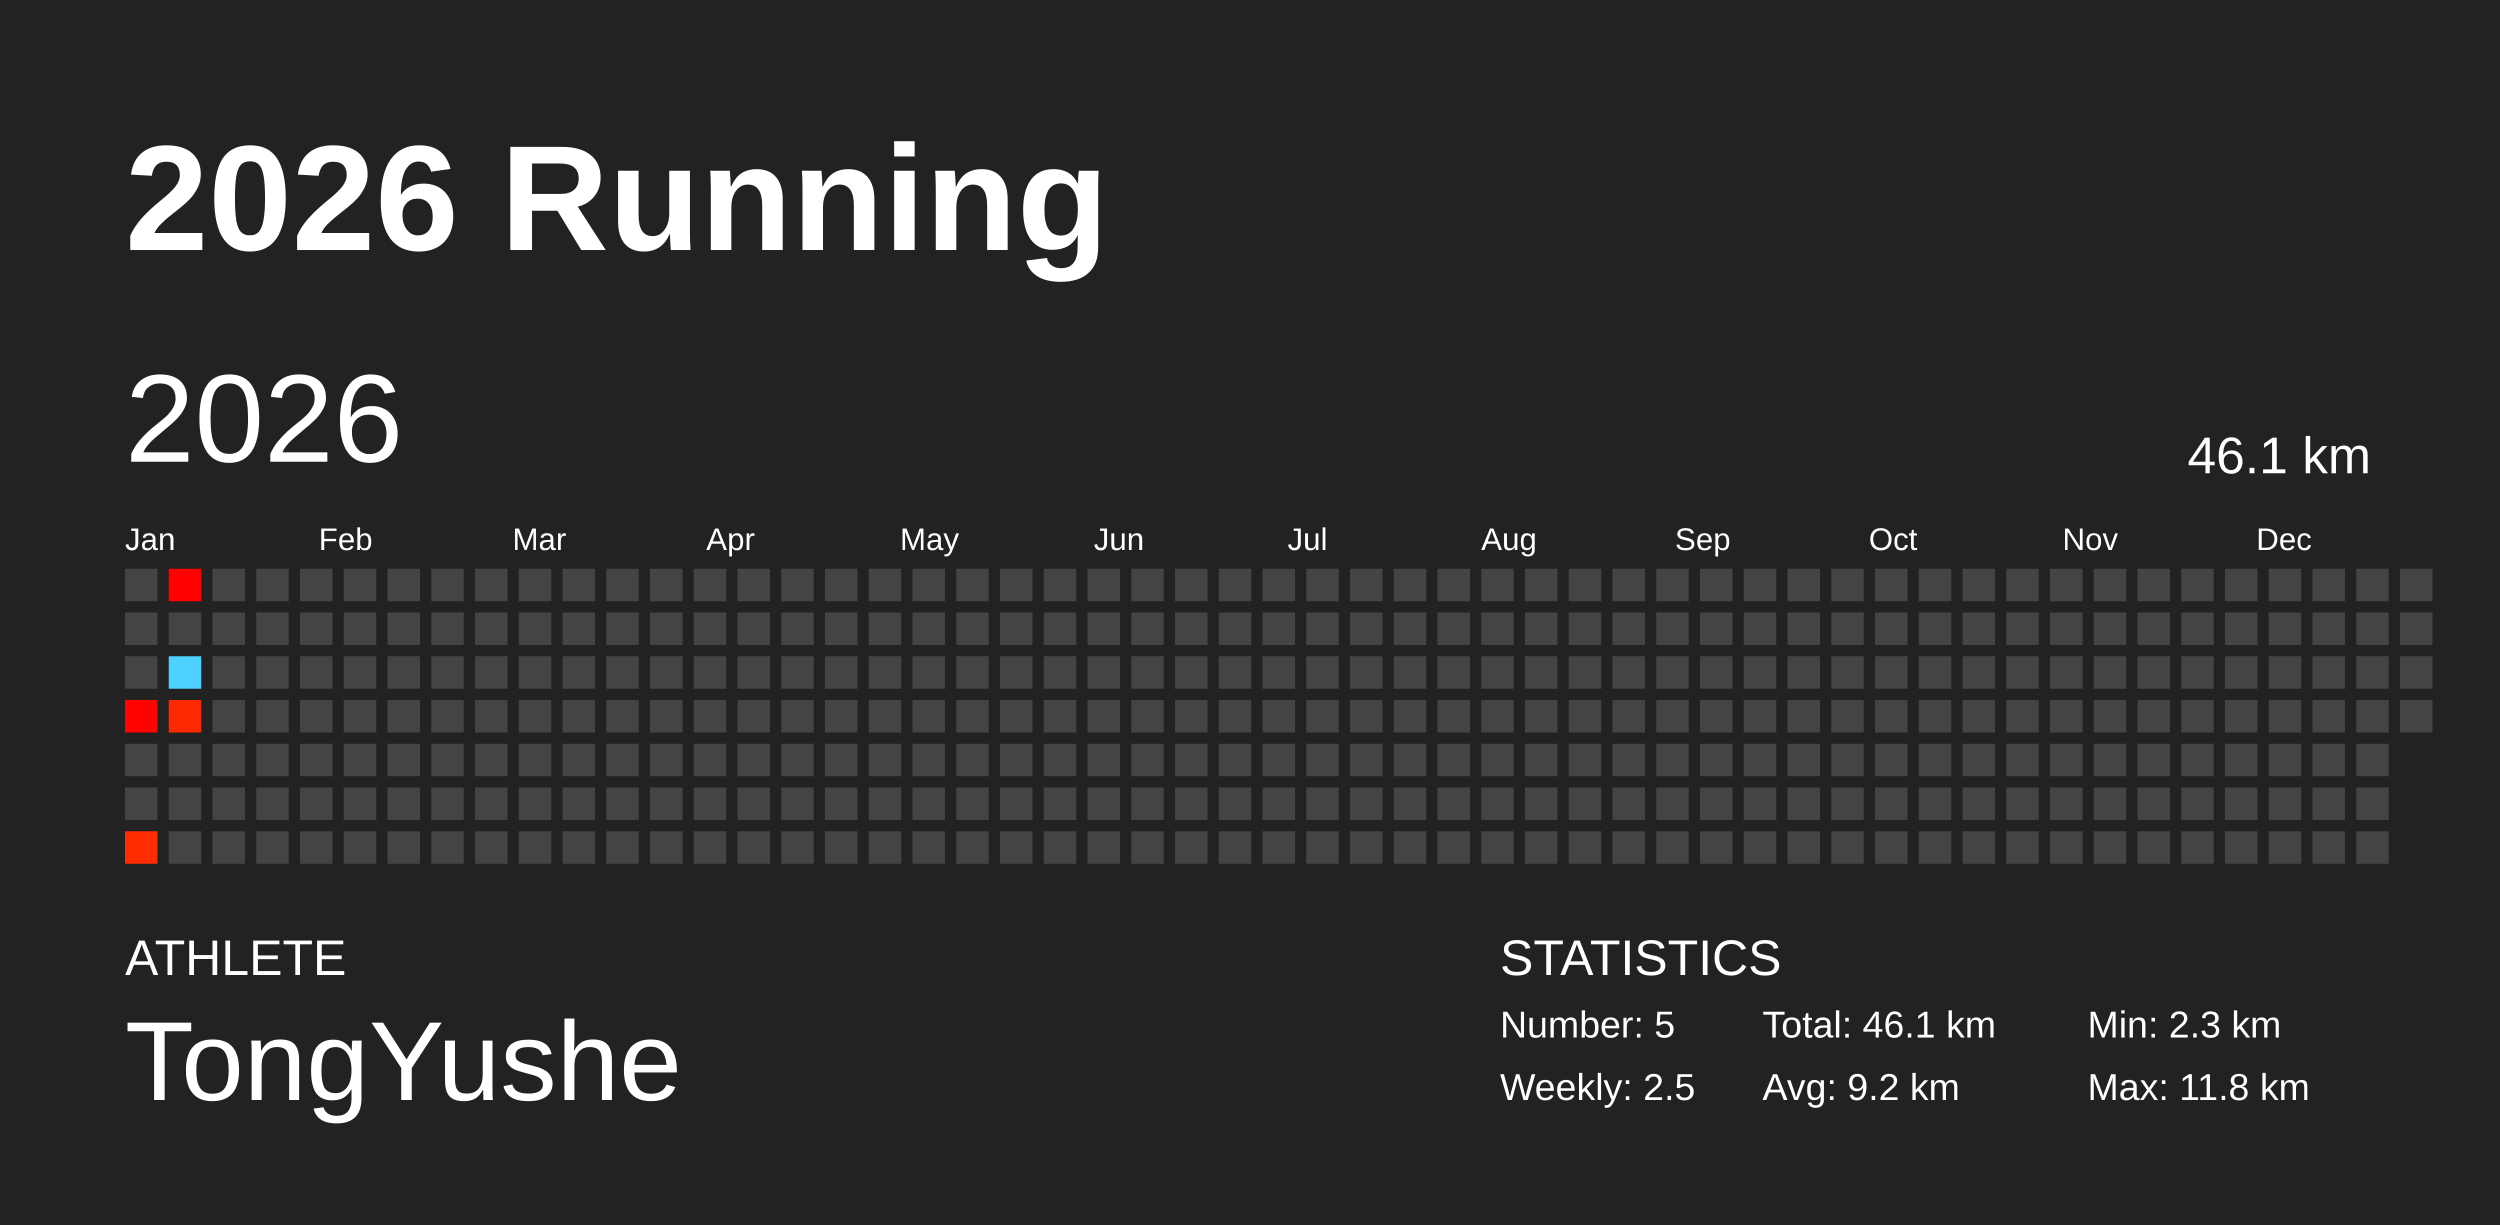
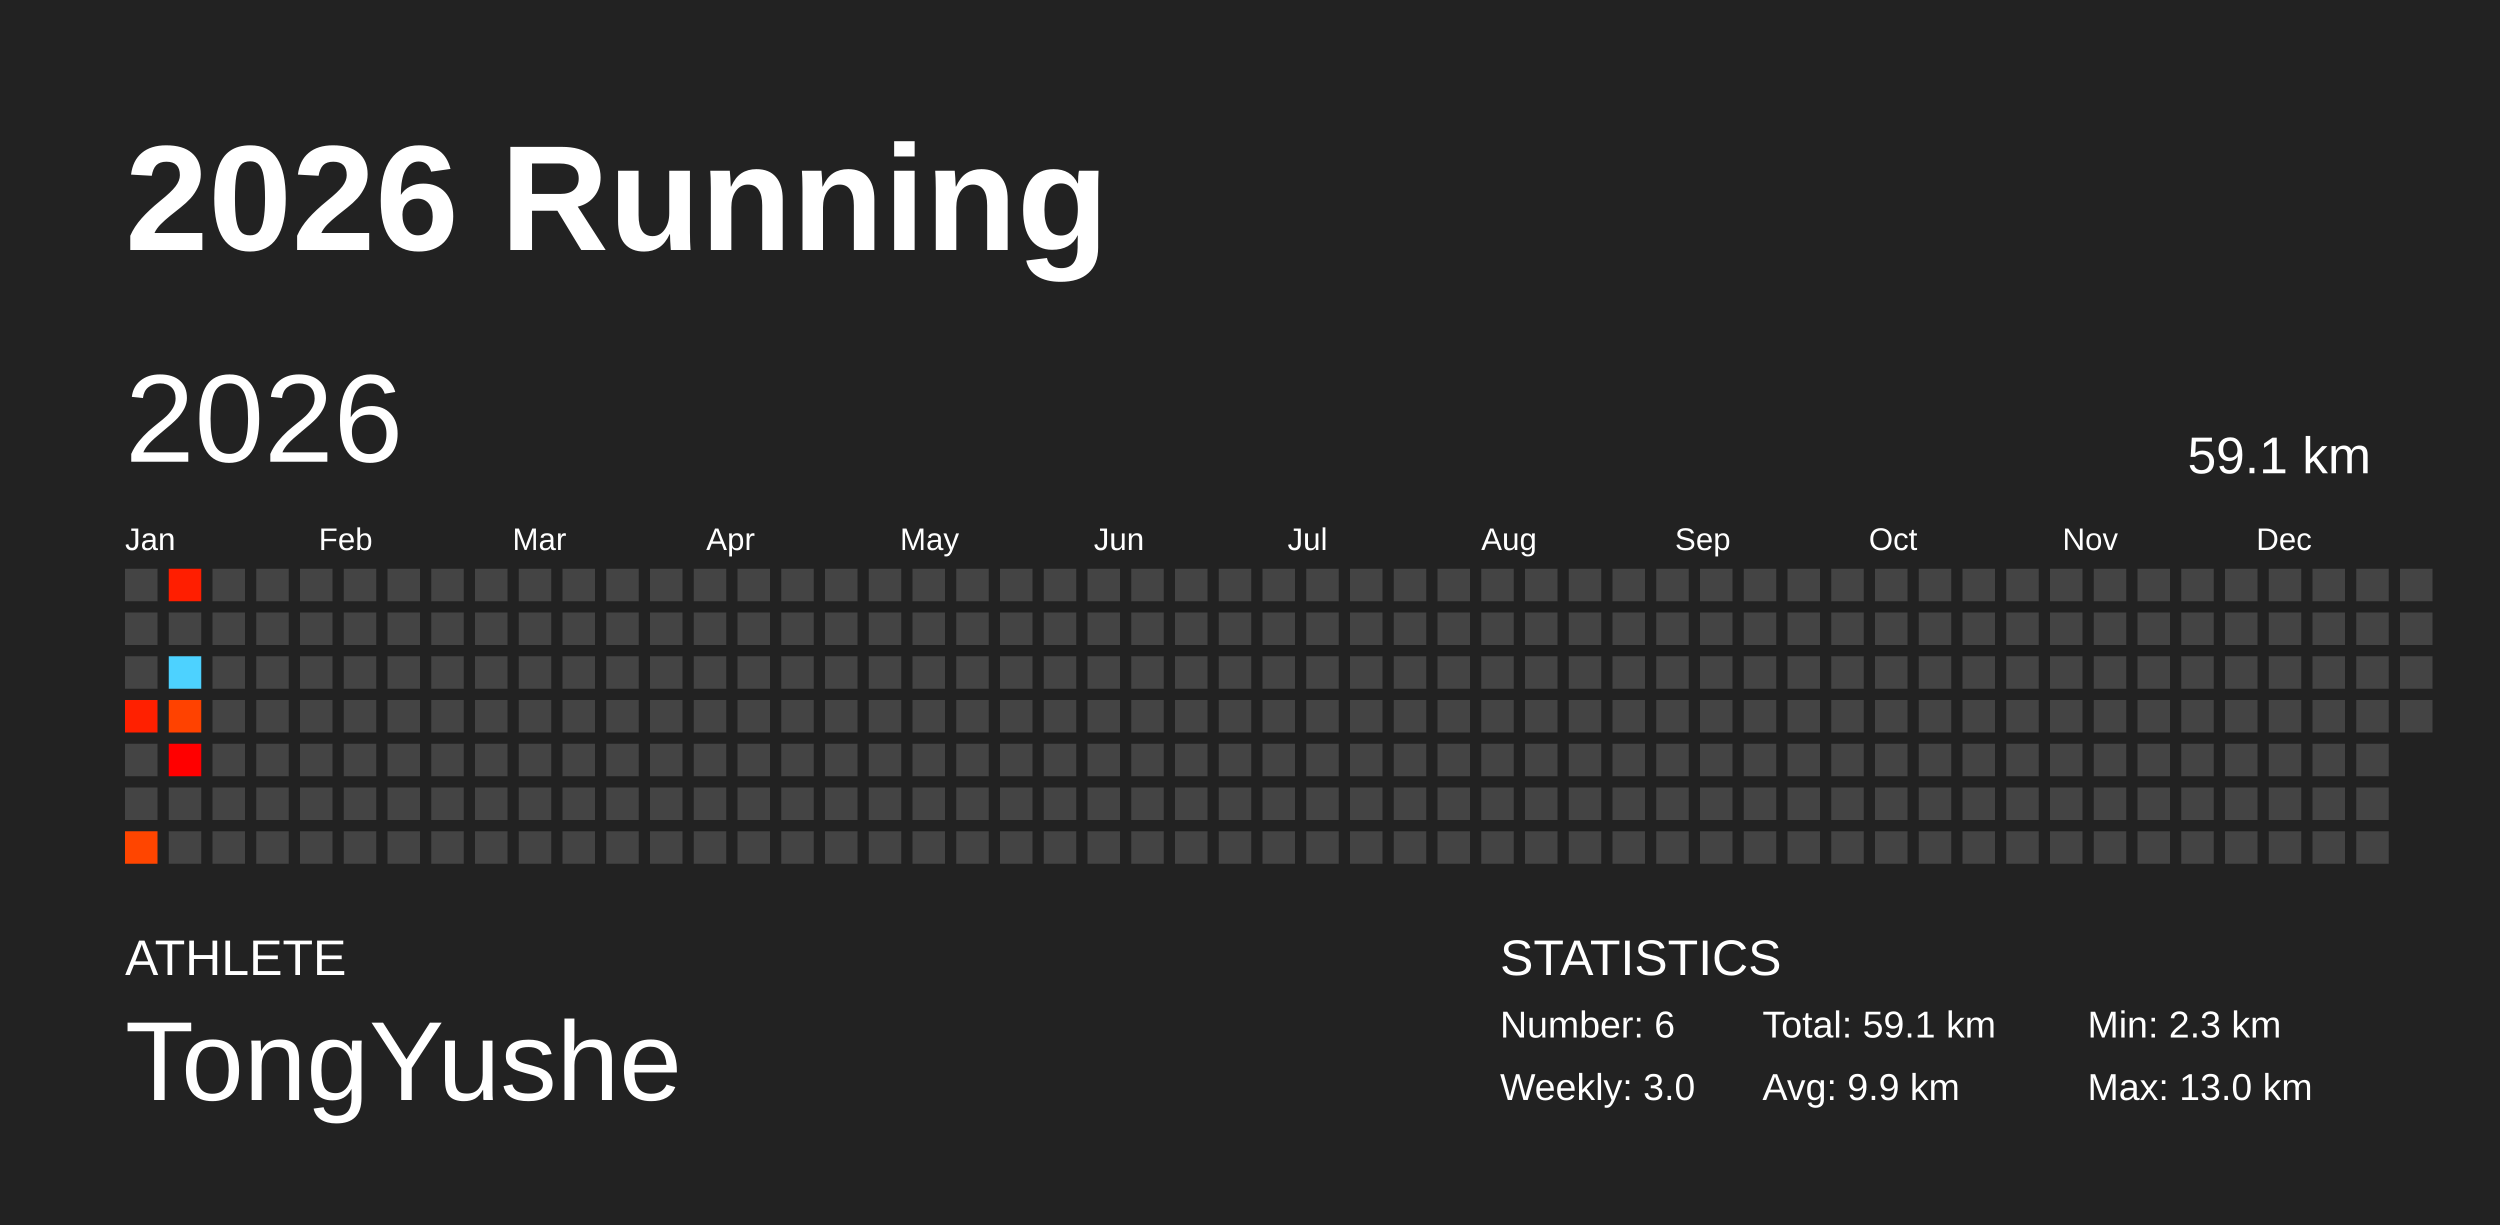
<svg xmlns="http://www.w3.org/2000/svg" baseProfile="full" height="98mm" version="1.1" viewBox="0,0,200,98" width="200mm">
  <defs />
  <rect fill="#222222" height="98" width="200" x="0" y="0" />
  <text fill="#FFFFFF" style="font-size:12px; font-family:Arial; font-weight:bold;" x="10" y="20">2026 Running</text>
  <text fill="#FFFFFF" style="font-size:4px; font-family:Arial" x="10" y="78">ATHLETE</text>
  <text fill="#FFFFFF" style="font-size:9px; font-family:Arial" x="10" y="88">TongYushe</text>
  <text fill="#FFFFFF" style="font-size:4px; font-family:Arial" x="120" y="78">STATISTICS</text>
-   <text fill="#FFFFFF" style="font-size:3px; font-family:Arial" x="120" y="83">Number: 5</text>
-   <text fill="#FFFFFF" style="font-size:3px; font-family:Arial" x="120" y="88">Weekly: 2.5</text>
-   <text fill="#FFFFFF" style="font-size:3px; font-family:Arial" x="141" y="83">Total: 46.1 km</text>
-   <text fill="#FFFFFF" style="font-size:3px; font-family:Arial" x="141" y="88">Avg: 9.2 km</text>
+   <text fill="#FFFFFF" style="font-size:3px; font-family:Arial" x="120" y="83">Number: 6</text>
+   <text fill="#FFFFFF" style="font-size:3px; font-family:Arial" x="120" y="88">Weekly: 3.0</text>
+   <text fill="#FFFFFF" style="font-size:3px; font-family:Arial" x="141" y="83">Total: 59.1 km</text>
+   <text fill="#FFFFFF" style="font-size:3px; font-family:Arial" x="141" y="88">Avg: 9.9 km</text>
  <text fill="#FFFFFF" style="font-size:3px; font-family:Arial" x="167" y="83">Min: 2.3 km</text>
-   <text fill="#FFFFFF" style="font-size:3px; font-family:Arial" x="167" y="88">Max: 11.8 km</text>
+   <text fill="#FFFFFF" style="font-size:3px; font-family:Arial" x="167" y="88">Max: 13.0 km</text>
  <text dominant-baseline="hanging" fill="#FFFFFF" style="font-size:10.0px; font-family:Arial;" x="10" y="30">2026</text>
-   <text dominant-baseline="hanging" fill="#FFFFFF" style="font-size:4.125px; font-family:Arial;" x="175" y="35">46.1 km</text>
+   <text dominant-baseline="hanging" fill="#FFFFFF" style="font-size:4.125px; font-family:Arial;" x="175" y="35">59.1 km</text>
  <text fill="#FFFFFF" style="font-size:2.5px; font-family:Arial" x="10.0" y="44">Jan</text>
  <text fill="#FFFFFF" style="font-size:2.5px; font-family:Arial" x="25.5" y="44">Feb</text>
  <text fill="#FFFFFF" style="font-size:2.5px; font-family:Arial" x="41.0" y="44">Mar</text>
  <text fill="#FFFFFF" style="font-size:2.5px; font-family:Arial" x="56.5" y="44">Apr</text>
  <text fill="#FFFFFF" style="font-size:2.5px; font-family:Arial" x="72.0" y="44">May</text>
  <text fill="#FFFFFF" style="font-size:2.5px; font-family:Arial" x="87.5" y="44">Jun</text>
  <text fill="#FFFFFF" style="font-size:2.5px; font-family:Arial" x="103.0" y="44">Jul</text>
  <text fill="#FFFFFF" style="font-size:2.5px; font-family:Arial" x="118.5" y="44">Aug</text>
  <text fill="#FFFFFF" style="font-size:2.5px; font-family:Arial" x="134.0" y="44">Sep</text>
  <text fill="#FFFFFF" style="font-size:2.5px; font-family:Arial" x="149.5" y="44">Oct</text>
  <text fill="#FFFFFF" style="font-size:2.5px; font-family:Arial" x="165.0" y="44">Nov</text>
  <text fill="#FFFFFF" style="font-size:2.5px; font-family:Arial" x="180.5" y="44">Dec</text>
  <rect fill="#444444" height="2.6" width="2.6" x="10.0" y="45.5" />
  <rect fill="#444444" height="2.6" width="2.6" x="10.0" y="49.0" />
  <rect fill="#444444" height="2.6" width="2.6" x="10.0" y="52.5" />
-   <rect fill="#ff0300" height="2.6" width="2.6" x="10.0" y="56.0" />
+   <rect fill="#ff2000" height="2.6" width="2.6" x="10.0" y="56.0" />
  <rect fill="#444444" height="2.6" width="2.6" x="10.0" y="59.5" />
  <rect fill="#444444" height="2.6" width="2.6" x="10.0" y="63.0" />
-   <rect fill="#ff2c00" height="2.6" width="2.6" x="10.0" y="66.5" />
-   <rect fill="#ff0000" height="2.6" width="2.6" x="13.5" y="45.5" />
+   <rect fill="#ff4500" height="2.6" width="2.6" x="10.0" y="66.5" />
+   <rect fill="#ff1e00" height="2.6" width="2.6" x="13.5" y="45.5" />
  <rect fill="#444444" height="2.6" width="2.6" x="13.5" y="49.0" />
  <rect fill="#4dd2ff" height="2.6" width="2.6" x="13.5" y="52.5" />
-   <rect fill="#ff2900" height="2.6" width="2.6" x="13.5" y="56.0" />
-   <rect fill="#444444" height="2.6" width="2.6" x="13.5" y="59.5" />
+   <rect fill="#ff4200" height="2.6" width="2.6" x="13.5" y="56.0" />
+   <rect fill="#ff0000" height="2.6" width="2.6" x="13.5" y="59.5" />
  <rect fill="#444444" height="2.6" width="2.6" x="13.5" y="63.0" />
  <rect fill="#444444" height="2.6" width="2.6" x="13.5" y="66.5" />
  <rect fill="#444444" height="2.6" width="2.6" x="17.0" y="45.5" />
  <rect fill="#444444" height="2.6" width="2.6" x="17.0" y="49.0" />
  <rect fill="#444444" height="2.6" width="2.6" x="17.0" y="52.5" />
  <rect fill="#444444" height="2.6" width="2.6" x="17.0" y="56.0" />
  <rect fill="#444444" height="2.6" width="2.6" x="17.0" y="59.5" />
  <rect fill="#444444" height="2.6" width="2.6" x="17.0" y="63.0" />
  <rect fill="#444444" height="2.6" width="2.6" x="17.0" y="66.5" />
  <rect fill="#444444" height="2.6" width="2.6" x="20.5" y="45.5" />
  <rect fill="#444444" height="2.6" width="2.6" x="20.5" y="49.0" />
  <rect fill="#444444" height="2.6" width="2.6" x="20.5" y="52.5" />
  <rect fill="#444444" height="2.6" width="2.6" x="20.5" y="56.0" />
  <rect fill="#444444" height="2.6" width="2.6" x="20.5" y="59.5" />
  <rect fill="#444444" height="2.6" width="2.6" x="20.5" y="63.0" />
  <rect fill="#444444" height="2.6" width="2.6" x="20.5" y="66.5" />
  <rect fill="#444444" height="2.6" width="2.6" x="24.0" y="45.5" />
  <rect fill="#444444" height="2.6" width="2.6" x="24.0" y="49.0" />
  <rect fill="#444444" height="2.6" width="2.6" x="24.0" y="52.5" />
  <rect fill="#444444" height="2.6" width="2.6" x="24.0" y="56.0" />
  <rect fill="#444444" height="2.6" width="2.6" x="24.0" y="59.5" />
  <rect fill="#444444" height="2.6" width="2.6" x="24.0" y="63.0" />
  <rect fill="#444444" height="2.6" width="2.6" x="24.0" y="66.5" />
  <rect fill="#444444" height="2.6" width="2.6" x="27.5" y="45.5" />
  <rect fill="#444444" height="2.6" width="2.6" x="27.5" y="49.0" />
  <rect fill="#444444" height="2.6" width="2.6" x="27.5" y="52.5" />
  <rect fill="#444444" height="2.6" width="2.6" x="27.5" y="56.0" />
  <rect fill="#444444" height="2.6" width="2.6" x="27.5" y="59.5" />
  <rect fill="#444444" height="2.6" width="2.6" x="27.5" y="63.0" />
  <rect fill="#444444" height="2.6" width="2.6" x="27.5" y="66.5" />
  <rect fill="#444444" height="2.6" width="2.6" x="31.0" y="45.5" />
  <rect fill="#444444" height="2.6" width="2.6" x="31.0" y="49.0" />
  <rect fill="#444444" height="2.6" width="2.6" x="31.0" y="52.5" />
  <rect fill="#444444" height="2.6" width="2.6" x="31.0" y="56.0" />
  <rect fill="#444444" height="2.6" width="2.6" x="31.0" y="59.5" />
  <rect fill="#444444" height="2.6" width="2.6" x="31.0" y="63.0" />
  <rect fill="#444444" height="2.6" width="2.6" x="31.0" y="66.5" />
  <rect fill="#444444" height="2.6" width="2.6" x="34.5" y="45.5" />
  <rect fill="#444444" height="2.6" width="2.6" x="34.5" y="49.0" />
  <rect fill="#444444" height="2.6" width="2.6" x="34.5" y="52.5" />
  <rect fill="#444444" height="2.6" width="2.6" x="34.5" y="56.0" />
  <rect fill="#444444" height="2.6" width="2.6" x="34.5" y="59.5" />
  <rect fill="#444444" height="2.6" width="2.6" x="34.5" y="63.0" />
  <rect fill="#444444" height="2.6" width="2.6" x="34.5" y="66.5" />
  <rect fill="#444444" height="2.6" width="2.6" x="38.0" y="45.5" />
  <rect fill="#444444" height="2.6" width="2.6" x="38.0" y="49.0" />
  <rect fill="#444444" height="2.6" width="2.6" x="38.0" y="52.5" />
  <rect fill="#444444" height="2.6" width="2.6" x="38.0" y="56.0" />
  <rect fill="#444444" height="2.6" width="2.6" x="38.0" y="59.5" />
  <rect fill="#444444" height="2.6" width="2.6" x="38.0" y="63.0" />
  <rect fill="#444444" height="2.6" width="2.6" x="38.0" y="66.5" />
  <rect fill="#444444" height="2.6" width="2.6" x="41.5" y="45.5" />
  <rect fill="#444444" height="2.6" width="2.6" x="41.5" y="49.0" />
  <rect fill="#444444" height="2.6" width="2.6" x="41.5" y="52.5" />
  <rect fill="#444444" height="2.6" width="2.6" x="41.5" y="56.0" />
  <rect fill="#444444" height="2.6" width="2.6" x="41.5" y="59.5" />
  <rect fill="#444444" height="2.6" width="2.6" x="41.5" y="63.0" />
  <rect fill="#444444" height="2.6" width="2.6" x="41.5" y="66.5" />
  <rect fill="#444444" height="2.6" width="2.6" x="45.0" y="45.5" />
  <rect fill="#444444" height="2.6" width="2.6" x="45.0" y="49.0" />
  <rect fill="#444444" height="2.6" width="2.6" x="45.0" y="52.5" />
  <rect fill="#444444" height="2.6" width="2.6" x="45.0" y="56.0" />
  <rect fill="#444444" height="2.6" width="2.6" x="45.0" y="59.5" />
  <rect fill="#444444" height="2.6" width="2.6" x="45.0" y="63.0" />
  <rect fill="#444444" height="2.6" width="2.6" x="45.0" y="66.5" />
  <rect fill="#444444" height="2.6" width="2.6" x="48.5" y="45.5" />
  <rect fill="#444444" height="2.6" width="2.6" x="48.5" y="49.0" />
  <rect fill="#444444" height="2.6" width="2.6" x="48.5" y="52.5" />
  <rect fill="#444444" height="2.6" width="2.6" x="48.5" y="56.0" />
  <rect fill="#444444" height="2.6" width="2.6" x="48.5" y="59.5" />
  <rect fill="#444444" height="2.6" width="2.6" x="48.5" y="63.0" />
  <rect fill="#444444" height="2.6" width="2.6" x="48.5" y="66.5" />
  <rect fill="#444444" height="2.6" width="2.6" x="52.0" y="45.5" />
  <rect fill="#444444" height="2.6" width="2.6" x="52.0" y="49.0" />
  <rect fill="#444444" height="2.6" width="2.6" x="52.0" y="52.5" />
  <rect fill="#444444" height="2.6" width="2.6" x="52.0" y="56.0" />
  <rect fill="#444444" height="2.6" width="2.6" x="52.0" y="59.5" />
  <rect fill="#444444" height="2.6" width="2.6" x="52.0" y="63.0" />
  <rect fill="#444444" height="2.6" width="2.6" x="52.0" y="66.5" />
  <rect fill="#444444" height="2.6" width="2.6" x="55.5" y="45.5" />
  <rect fill="#444444" height="2.6" width="2.6" x="55.5" y="49.0" />
  <rect fill="#444444" height="2.6" width="2.6" x="55.5" y="52.5" />
  <rect fill="#444444" height="2.6" width="2.6" x="55.5" y="56.0" />
  <rect fill="#444444" height="2.6" width="2.6" x="55.5" y="59.5" />
  <rect fill="#444444" height="2.6" width="2.6" x="55.5" y="63.0" />
  <rect fill="#444444" height="2.6" width="2.6" x="55.5" y="66.5" />
  <rect fill="#444444" height="2.6" width="2.6" x="59.0" y="45.5" />
  <rect fill="#444444" height="2.6" width="2.6" x="59.0" y="49.0" />
  <rect fill="#444444" height="2.6" width="2.6" x="59.0" y="52.5" />
  <rect fill="#444444" height="2.6" width="2.6" x="59.0" y="56.0" />
  <rect fill="#444444" height="2.6" width="2.6" x="59.0" y="59.5" />
  <rect fill="#444444" height="2.6" width="2.6" x="59.0" y="63.0" />
  <rect fill="#444444" height="2.6" width="2.6" x="59.0" y="66.5" />
  <rect fill="#444444" height="2.6" width="2.6" x="62.5" y="45.5" />
  <rect fill="#444444" height="2.6" width="2.6" x="62.5" y="49.0" />
  <rect fill="#444444" height="2.6" width="2.6" x="62.5" y="52.5" />
  <rect fill="#444444" height="2.6" width="2.6" x="62.5" y="56.0" />
  <rect fill="#444444" height="2.6" width="2.6" x="62.5" y="59.5" />
  <rect fill="#444444" height="2.6" width="2.6" x="62.5" y="63.0" />
  <rect fill="#444444" height="2.6" width="2.6" x="62.5" y="66.5" />
  <rect fill="#444444" height="2.6" width="2.6" x="66.0" y="45.5" />
  <rect fill="#444444" height="2.6" width="2.6" x="66.0" y="49.0" />
  <rect fill="#444444" height="2.6" width="2.6" x="66.0" y="52.5" />
  <rect fill="#444444" height="2.6" width="2.6" x="66.0" y="56.0" />
  <rect fill="#444444" height="2.6" width="2.6" x="66.0" y="59.5" />
  <rect fill="#444444" height="2.6" width="2.6" x="66.0" y="63.0" />
  <rect fill="#444444" height="2.6" width="2.6" x="66.0" y="66.5" />
  <rect fill="#444444" height="2.6" width="2.6" x="69.5" y="45.5" />
  <rect fill="#444444" height="2.6" width="2.6" x="69.5" y="49.0" />
  <rect fill="#444444" height="2.6" width="2.6" x="69.5" y="52.5" />
  <rect fill="#444444" height="2.6" width="2.6" x="69.5" y="56.0" />
  <rect fill="#444444" height="2.6" width="2.6" x="69.5" y="59.5" />
  <rect fill="#444444" height="2.6" width="2.6" x="69.5" y="63.0" />
  <rect fill="#444444" height="2.6" width="2.6" x="69.5" y="66.5" />
  <rect fill="#444444" height="2.6" width="2.6" x="73.0" y="45.5" />
  <rect fill="#444444" height="2.6" width="2.6" x="73.0" y="49.0" />
  <rect fill="#444444" height="2.6" width="2.6" x="73.0" y="52.5" />
  <rect fill="#444444" height="2.6" width="2.6" x="73.0" y="56.0" />
  <rect fill="#444444" height="2.6" width="2.6" x="73.0" y="59.5" />
  <rect fill="#444444" height="2.6" width="2.6" x="73.0" y="63.0" />
  <rect fill="#444444" height="2.6" width="2.6" x="73.0" y="66.5" />
  <rect fill="#444444" height="2.6" width="2.6" x="76.5" y="45.5" />
  <rect fill="#444444" height="2.6" width="2.6" x="76.5" y="49.0" />
  <rect fill="#444444" height="2.6" width="2.6" x="76.5" y="52.5" />
  <rect fill="#444444" height="2.6" width="2.6" x="76.5" y="56.0" />
  <rect fill="#444444" height="2.6" width="2.6" x="76.5" y="59.5" />
  <rect fill="#444444" height="2.6" width="2.6" x="76.5" y="63.0" />
  <rect fill="#444444" height="2.6" width="2.6" x="76.5" y="66.5" />
  <rect fill="#444444" height="2.6" width="2.6" x="80.0" y="45.5" />
  <rect fill="#444444" height="2.6" width="2.6" x="80.0" y="49.0" />
  <rect fill="#444444" height="2.6" width="2.6" x="80.0" y="52.5" />
  <rect fill="#444444" height="2.6" width="2.6" x="80.0" y="56.0" />
  <rect fill="#444444" height="2.6" width="2.6" x="80.0" y="59.5" />
  <rect fill="#444444" height="2.6" width="2.6" x="80.0" y="63.0" />
  <rect fill="#444444" height="2.6" width="2.6" x="80.0" y="66.5" />
  <rect fill="#444444" height="2.6" width="2.6" x="83.5" y="45.5" />
  <rect fill="#444444" height="2.6" width="2.6" x="83.5" y="49.0" />
  <rect fill="#444444" height="2.6" width="2.6" x="83.5" y="52.5" />
  <rect fill="#444444" height="2.6" width="2.6" x="83.5" y="56.0" />
  <rect fill="#444444" height="2.6" width="2.6" x="83.5" y="59.5" />
  <rect fill="#444444" height="2.6" width="2.6" x="83.5" y="63.0" />
  <rect fill="#444444" height="2.6" width="2.6" x="83.5" y="66.5" />
  <rect fill="#444444" height="2.6" width="2.6" x="87.0" y="45.5" />
  <rect fill="#444444" height="2.6" width="2.6" x="87.0" y="49.0" />
  <rect fill="#444444" height="2.6" width="2.6" x="87.0" y="52.5" />
  <rect fill="#444444" height="2.6" width="2.6" x="87.0" y="56.0" />
  <rect fill="#444444" height="2.6" width="2.6" x="87.0" y="59.5" />
  <rect fill="#444444" height="2.6" width="2.6" x="87.0" y="63.0" />
  <rect fill="#444444" height="2.6" width="2.6" x="87.0" y="66.5" />
  <rect fill="#444444" height="2.6" width="2.6" x="90.5" y="45.5" />
  <rect fill="#444444" height="2.6" width="2.6" x="90.5" y="49.0" />
  <rect fill="#444444" height="2.6" width="2.6" x="90.5" y="52.5" />
  <rect fill="#444444" height="2.6" width="2.6" x="90.5" y="56.0" />
  <rect fill="#444444" height="2.6" width="2.6" x="90.5" y="59.5" />
  <rect fill="#444444" height="2.6" width="2.6" x="90.5" y="63.0" />
  <rect fill="#444444" height="2.6" width="2.6" x="90.5" y="66.5" />
  <rect fill="#444444" height="2.6" width="2.6" x="94.0" y="45.5" />
  <rect fill="#444444" height="2.6" width="2.6" x="94.0" y="49.0" />
  <rect fill="#444444" height="2.6" width="2.6" x="94.0" y="52.5" />
  <rect fill="#444444" height="2.6" width="2.6" x="94.0" y="56.0" />
  <rect fill="#444444" height="2.6" width="2.6" x="94.0" y="59.5" />
  <rect fill="#444444" height="2.6" width="2.6" x="94.0" y="63.0" />
  <rect fill="#444444" height="2.6" width="2.6" x="94.0" y="66.5" />
  <rect fill="#444444" height="2.6" width="2.6" x="97.5" y="45.5" />
  <rect fill="#444444" height="2.6" width="2.6" x="97.5" y="49.0" />
  <rect fill="#444444" height="2.6" width="2.6" x="97.5" y="52.5" />
  <rect fill="#444444" height="2.6" width="2.6" x="97.5" y="56.0" />
  <rect fill="#444444" height="2.6" width="2.6" x="97.5" y="59.5" />
  <rect fill="#444444" height="2.6" width="2.6" x="97.5" y="63.0" />
  <rect fill="#444444" height="2.6" width="2.6" x="97.5" y="66.5" />
  <rect fill="#444444" height="2.6" width="2.6" x="101.0" y="45.5" />
  <rect fill="#444444" height="2.6" width="2.6" x="101.0" y="49.0" />
  <rect fill="#444444" height="2.6" width="2.6" x="101.0" y="52.5" />
  <rect fill="#444444" height="2.6" width="2.6" x="101.0" y="56.0" />
  <rect fill="#444444" height="2.6" width="2.6" x="101.0" y="59.5" />
  <rect fill="#444444" height="2.6" width="2.6" x="101.0" y="63.0" />
  <rect fill="#444444" height="2.6" width="2.6" x="101.0" y="66.5" />
  <rect fill="#444444" height="2.6" width="2.6" x="104.5" y="45.5" />
  <rect fill="#444444" height="2.6" width="2.6" x="104.5" y="49.0" />
  <rect fill="#444444" height="2.6" width="2.6" x="104.5" y="52.5" />
  <rect fill="#444444" height="2.6" width="2.6" x="104.5" y="56.0" />
  <rect fill="#444444" height="2.6" width="2.6" x="104.5" y="59.5" />
  <rect fill="#444444" height="2.6" width="2.6" x="104.5" y="63.0" />
  <rect fill="#444444" height="2.6" width="2.6" x="104.5" y="66.5" />
  <rect fill="#444444" height="2.6" width="2.6" x="108.0" y="45.5" />
  <rect fill="#444444" height="2.6" width="2.6" x="108.0" y="49.0" />
  <rect fill="#444444" height="2.6" width="2.6" x="108.0" y="52.5" />
  <rect fill="#444444" height="2.6" width="2.6" x="108.0" y="56.0" />
  <rect fill="#444444" height="2.6" width="2.6" x="108.0" y="59.5" />
  <rect fill="#444444" height="2.6" width="2.6" x="108.0" y="63.0" />
  <rect fill="#444444" height="2.6" width="2.6" x="108.0" y="66.5" />
  <rect fill="#444444" height="2.6" width="2.6" x="111.5" y="45.5" />
  <rect fill="#444444" height="2.6" width="2.6" x="111.5" y="49.0" />
  <rect fill="#444444" height="2.6" width="2.6" x="111.5" y="52.5" />
  <rect fill="#444444" height="2.6" width="2.6" x="111.5" y="56.0" />
  <rect fill="#444444" height="2.6" width="2.6" x="111.5" y="59.5" />
  <rect fill="#444444" height="2.6" width="2.6" x="111.5" y="63.0" />
  <rect fill="#444444" height="2.6" width="2.6" x="111.5" y="66.5" />
  <rect fill="#444444" height="2.6" width="2.6" x="115.0" y="45.5" />
  <rect fill="#444444" height="2.6" width="2.6" x="115.0" y="49.0" />
  <rect fill="#444444" height="2.6" width="2.6" x="115.0" y="52.5" />
  <rect fill="#444444" height="2.6" width="2.6" x="115.0" y="56.0" />
  <rect fill="#444444" height="2.6" width="2.6" x="115.0" y="59.5" />
  <rect fill="#444444" height="2.6" width="2.6" x="115.0" y="63.0" />
  <rect fill="#444444" height="2.6" width="2.6" x="115.0" y="66.5" />
  <rect fill="#444444" height="2.6" width="2.6" x="118.5" y="45.5" />
  <rect fill="#444444" height="2.6" width="2.6" x="118.5" y="49.0" />
  <rect fill="#444444" height="2.6" width="2.6" x="118.5" y="52.5" />
  <rect fill="#444444" height="2.6" width="2.6" x="118.5" y="56.0" />
  <rect fill="#444444" height="2.6" width="2.6" x="118.5" y="59.5" />
  <rect fill="#444444" height="2.6" width="2.6" x="118.5" y="63.0" />
  <rect fill="#444444" height="2.6" width="2.6" x="118.5" y="66.5" />
  <rect fill="#444444" height="2.6" width="2.6" x="122.0" y="45.5" />
  <rect fill="#444444" height="2.6" width="2.6" x="122.0" y="49.0" />
  <rect fill="#444444" height="2.6" width="2.6" x="122.0" y="52.5" />
  <rect fill="#444444" height="2.6" width="2.6" x="122.0" y="56.0" />
  <rect fill="#444444" height="2.6" width="2.6" x="122.0" y="59.5" />
  <rect fill="#444444" height="2.6" width="2.6" x="122.0" y="63.0" />
  <rect fill="#444444" height="2.6" width="2.6" x="122.0" y="66.5" />
  <rect fill="#444444" height="2.6" width="2.6" x="125.5" y="45.5" />
  <rect fill="#444444" height="2.6" width="2.6" x="125.5" y="49.0" />
  <rect fill="#444444" height="2.6" width="2.6" x="125.5" y="52.5" />
  <rect fill="#444444" height="2.6" width="2.6" x="125.5" y="56.0" />
  <rect fill="#444444" height="2.6" width="2.6" x="125.5" y="59.5" />
  <rect fill="#444444" height="2.6" width="2.6" x="125.5" y="63.0" />
  <rect fill="#444444" height="2.6" width="2.6" x="125.5" y="66.5" />
  <rect fill="#444444" height="2.6" width="2.6" x="129.0" y="45.5" />
  <rect fill="#444444" height="2.6" width="2.6" x="129.0" y="49.0" />
  <rect fill="#444444" height="2.6" width="2.6" x="129.0" y="52.5" />
  <rect fill="#444444" height="2.6" width="2.6" x="129.0" y="56.0" />
  <rect fill="#444444" height="2.6" width="2.6" x="129.0" y="59.5" />
  <rect fill="#444444" height="2.6" width="2.6" x="129.0" y="63.0" />
  <rect fill="#444444" height="2.6" width="2.6" x="129.0" y="66.5" />
  <rect fill="#444444" height="2.6" width="2.6" x="132.5" y="45.5" />
  <rect fill="#444444" height="2.6" width="2.6" x="132.5" y="49.0" />
  <rect fill="#444444" height="2.6" width="2.6" x="132.5" y="52.5" />
  <rect fill="#444444" height="2.6" width="2.6" x="132.5" y="56.0" />
  <rect fill="#444444" height="2.6" width="2.6" x="132.5" y="59.5" />
  <rect fill="#444444" height="2.6" width="2.6" x="132.5" y="63.0" />
  <rect fill="#444444" height="2.6" width="2.6" x="132.5" y="66.5" />
  <rect fill="#444444" height="2.6" width="2.6" x="136.0" y="45.5" />
  <rect fill="#444444" height="2.6" width="2.6" x="136.0" y="49.0" />
  <rect fill="#444444" height="2.6" width="2.6" x="136.0" y="52.5" />
  <rect fill="#444444" height="2.6" width="2.6" x="136.0" y="56.0" />
  <rect fill="#444444" height="2.6" width="2.6" x="136.0" y="59.5" />
  <rect fill="#444444" height="2.6" width="2.6" x="136.0" y="63.0" />
  <rect fill="#444444" height="2.6" width="2.6" x="136.0" y="66.5" />
  <rect fill="#444444" height="2.6" width="2.6" x="139.5" y="45.5" />
  <rect fill="#444444" height="2.6" width="2.6" x="139.5" y="49.0" />
  <rect fill="#444444" height="2.6" width="2.6" x="139.5" y="52.5" />
  <rect fill="#444444" height="2.6" width="2.6" x="139.5" y="56.0" />
  <rect fill="#444444" height="2.6" width="2.6" x="139.5" y="59.5" />
  <rect fill="#444444" height="2.6" width="2.6" x="139.5" y="63.0" />
  <rect fill="#444444" height="2.6" width="2.6" x="139.5" y="66.5" />
  <rect fill="#444444" height="2.6" width="2.6" x="143.0" y="45.5" />
  <rect fill="#444444" height="2.6" width="2.6" x="143.0" y="49.0" />
  <rect fill="#444444" height="2.6" width="2.6" x="143.0" y="52.5" />
  <rect fill="#444444" height="2.6" width="2.6" x="143.0" y="56.0" />
  <rect fill="#444444" height="2.6" width="2.6" x="143.0" y="59.5" />
  <rect fill="#444444" height="2.6" width="2.6" x="143.0" y="63.0" />
  <rect fill="#444444" height="2.6" width="2.6" x="143.0" y="66.5" />
  <rect fill="#444444" height="2.6" width="2.6" x="146.5" y="45.5" />
  <rect fill="#444444" height="2.6" width="2.6" x="146.5" y="49.0" />
  <rect fill="#444444" height="2.6" width="2.6" x="146.5" y="52.5" />
  <rect fill="#444444" height="2.6" width="2.6" x="146.5" y="56.0" />
  <rect fill="#444444" height="2.6" width="2.6" x="146.5" y="59.5" />
  <rect fill="#444444" height="2.6" width="2.6" x="146.5" y="63.0" />
  <rect fill="#444444" height="2.6" width="2.6" x="146.5" y="66.5" />
  <rect fill="#444444" height="2.6" width="2.6" x="150.0" y="45.5" />
  <rect fill="#444444" height="2.6" width="2.6" x="150.0" y="49.0" />
  <rect fill="#444444" height="2.6" width="2.6" x="150.0" y="52.5" />
  <rect fill="#444444" height="2.6" width="2.6" x="150.0" y="56.0" />
  <rect fill="#444444" height="2.6" width="2.6" x="150.0" y="59.5" />
  <rect fill="#444444" height="2.6" width="2.6" x="150.0" y="63.0" />
  <rect fill="#444444" height="2.6" width="2.6" x="150.0" y="66.5" />
  <rect fill="#444444" height="2.6" width="2.6" x="153.5" y="45.5" />
  <rect fill="#444444" height="2.6" width="2.6" x="153.5" y="49.0" />
  <rect fill="#444444" height="2.6" width="2.6" x="153.5" y="52.5" />
  <rect fill="#444444" height="2.6" width="2.6" x="153.5" y="56.0" />
  <rect fill="#444444" height="2.6" width="2.6" x="153.5" y="59.5" />
  <rect fill="#444444" height="2.6" width="2.6" x="153.5" y="63.0" />
  <rect fill="#444444" height="2.6" width="2.6" x="153.5" y="66.5" />
  <rect fill="#444444" height="2.6" width="2.6" x="157.0" y="45.5" />
  <rect fill="#444444" height="2.6" width="2.6" x="157.0" y="49.0" />
  <rect fill="#444444" height="2.6" width="2.6" x="157.0" y="52.5" />
  <rect fill="#444444" height="2.6" width="2.6" x="157.0" y="56.0" />
  <rect fill="#444444" height="2.6" width="2.6" x="157.0" y="59.5" />
  <rect fill="#444444" height="2.6" width="2.6" x="157.0" y="63.0" />
  <rect fill="#444444" height="2.6" width="2.6" x="157.0" y="66.5" />
  <rect fill="#444444" height="2.6" width="2.6" x="160.5" y="45.5" />
  <rect fill="#444444" height="2.6" width="2.6" x="160.5" y="49.0" />
  <rect fill="#444444" height="2.6" width="2.6" x="160.5" y="52.5" />
  <rect fill="#444444" height="2.6" width="2.6" x="160.5" y="56.0" />
  <rect fill="#444444" height="2.6" width="2.6" x="160.5" y="59.5" />
  <rect fill="#444444" height="2.6" width="2.6" x="160.5" y="63.0" />
  <rect fill="#444444" height="2.6" width="2.6" x="160.5" y="66.5" />
  <rect fill="#444444" height="2.6" width="2.6" x="164.0" y="45.5" />
  <rect fill="#444444" height="2.6" width="2.6" x="164.0" y="49.0" />
  <rect fill="#444444" height="2.6" width="2.6" x="164.0" y="52.5" />
  <rect fill="#444444" height="2.6" width="2.6" x="164.0" y="56.0" />
  <rect fill="#444444" height="2.6" width="2.6" x="164.0" y="59.5" />
  <rect fill="#444444" height="2.6" width="2.6" x="164.0" y="63.0" />
  <rect fill="#444444" height="2.6" width="2.6" x="164.0" y="66.5" />
  <rect fill="#444444" height="2.6" width="2.6" x="167.5" y="45.5" />
  <rect fill="#444444" height="2.6" width="2.6" x="167.5" y="49.0" />
  <rect fill="#444444" height="2.6" width="2.6" x="167.5" y="52.5" />
  <rect fill="#444444" height="2.6" width="2.6" x="167.5" y="56.0" />
  <rect fill="#444444" height="2.6" width="2.6" x="167.5" y="59.5" />
  <rect fill="#444444" height="2.6" width="2.6" x="167.5" y="63.0" />
  <rect fill="#444444" height="2.6" width="2.6" x="167.5" y="66.5" />
  <rect fill="#444444" height="2.6" width="2.6" x="171.0" y="45.5" />
  <rect fill="#444444" height="2.6" width="2.6" x="171.0" y="49.0" />
  <rect fill="#444444" height="2.6" width="2.6" x="171.0" y="52.5" />
  <rect fill="#444444" height="2.6" width="2.6" x="171.0" y="56.0" />
  <rect fill="#444444" height="2.6" width="2.6" x="171.0" y="59.5" />
  <rect fill="#444444" height="2.6" width="2.6" x="171.0" y="63.0" />
  <rect fill="#444444" height="2.6" width="2.6" x="171.0" y="66.5" />
  <rect fill="#444444" height="2.6" width="2.6" x="174.5" y="45.5" />
  <rect fill="#444444" height="2.6" width="2.6" x="174.5" y="49.0" />
  <rect fill="#444444" height="2.6" width="2.6" x="174.5" y="52.5" />
  <rect fill="#444444" height="2.6" width="2.6" x="174.5" y="56.0" />
  <rect fill="#444444" height="2.6" width="2.6" x="174.5" y="59.5" />
  <rect fill="#444444" height="2.6" width="2.6" x="174.5" y="63.0" />
  <rect fill="#444444" height="2.6" width="2.6" x="174.5" y="66.5" />
  <rect fill="#444444" height="2.6" width="2.6" x="178.0" y="45.5" />
  <rect fill="#444444" height="2.6" width="2.6" x="178.0" y="49.0" />
  <rect fill="#444444" height="2.6" width="2.6" x="178.0" y="52.5" />
  <rect fill="#444444" height="2.6" width="2.6" x="178.0" y="56.0" />
  <rect fill="#444444" height="2.6" width="2.6" x="178.0" y="59.5" />
  <rect fill="#444444" height="2.6" width="2.6" x="178.0" y="63.0" />
  <rect fill="#444444" height="2.6" width="2.6" x="178.0" y="66.5" />
  <rect fill="#444444" height="2.6" width="2.6" x="181.5" y="45.5" />
  <rect fill="#444444" height="2.6" width="2.6" x="181.5" y="49.0" />
  <rect fill="#444444" height="2.6" width="2.6" x="181.5" y="52.5" />
  <rect fill="#444444" height="2.6" width="2.6" x="181.5" y="56.0" />
  <rect fill="#444444" height="2.6" width="2.6" x="181.5" y="59.5" />
  <rect fill="#444444" height="2.6" width="2.6" x="181.5" y="63.0" />
  <rect fill="#444444" height="2.6" width="2.6" x="181.5" y="66.5" />
  <rect fill="#444444" height="2.6" width="2.6" x="185.0" y="45.5" />
  <rect fill="#444444" height="2.6" width="2.6" x="185.0" y="49.0" />
  <rect fill="#444444" height="2.6" width="2.6" x="185.0" y="52.5" />
  <rect fill="#444444" height="2.6" width="2.6" x="185.0" y="56.0" />
  <rect fill="#444444" height="2.6" width="2.6" x="185.0" y="59.5" />
  <rect fill="#444444" height="2.6" width="2.6" x="185.0" y="63.0" />
  <rect fill="#444444" height="2.6" width="2.6" x="185.0" y="66.5" />
  <rect fill="#444444" height="2.6" width="2.6" x="188.5" y="45.5" />
  <rect fill="#444444" height="2.6" width="2.6" x="188.5" y="49.0" />
  <rect fill="#444444" height="2.6" width="2.6" x="188.5" y="52.5" />
  <rect fill="#444444" height="2.6" width="2.6" x="188.5" y="56.0" />
  <rect fill="#444444" height="2.6" width="2.6" x="188.5" y="59.5" />
  <rect fill="#444444" height="2.6" width="2.6" x="188.5" y="63.0" />
  <rect fill="#444444" height="2.6" width="2.6" x="188.5" y="66.5" />
  <rect fill="#444444" height="2.6" width="2.6" x="192.0" y="45.5" />
  <rect fill="#444444" height="2.6" width="2.6" x="192.0" y="49.0" />
  <rect fill="#444444" height="2.6" width="2.6" x="192.0" y="52.5" />
  <rect fill="#444444" height="2.6" width="2.6" x="192.0" y="56.0" />
</svg>
